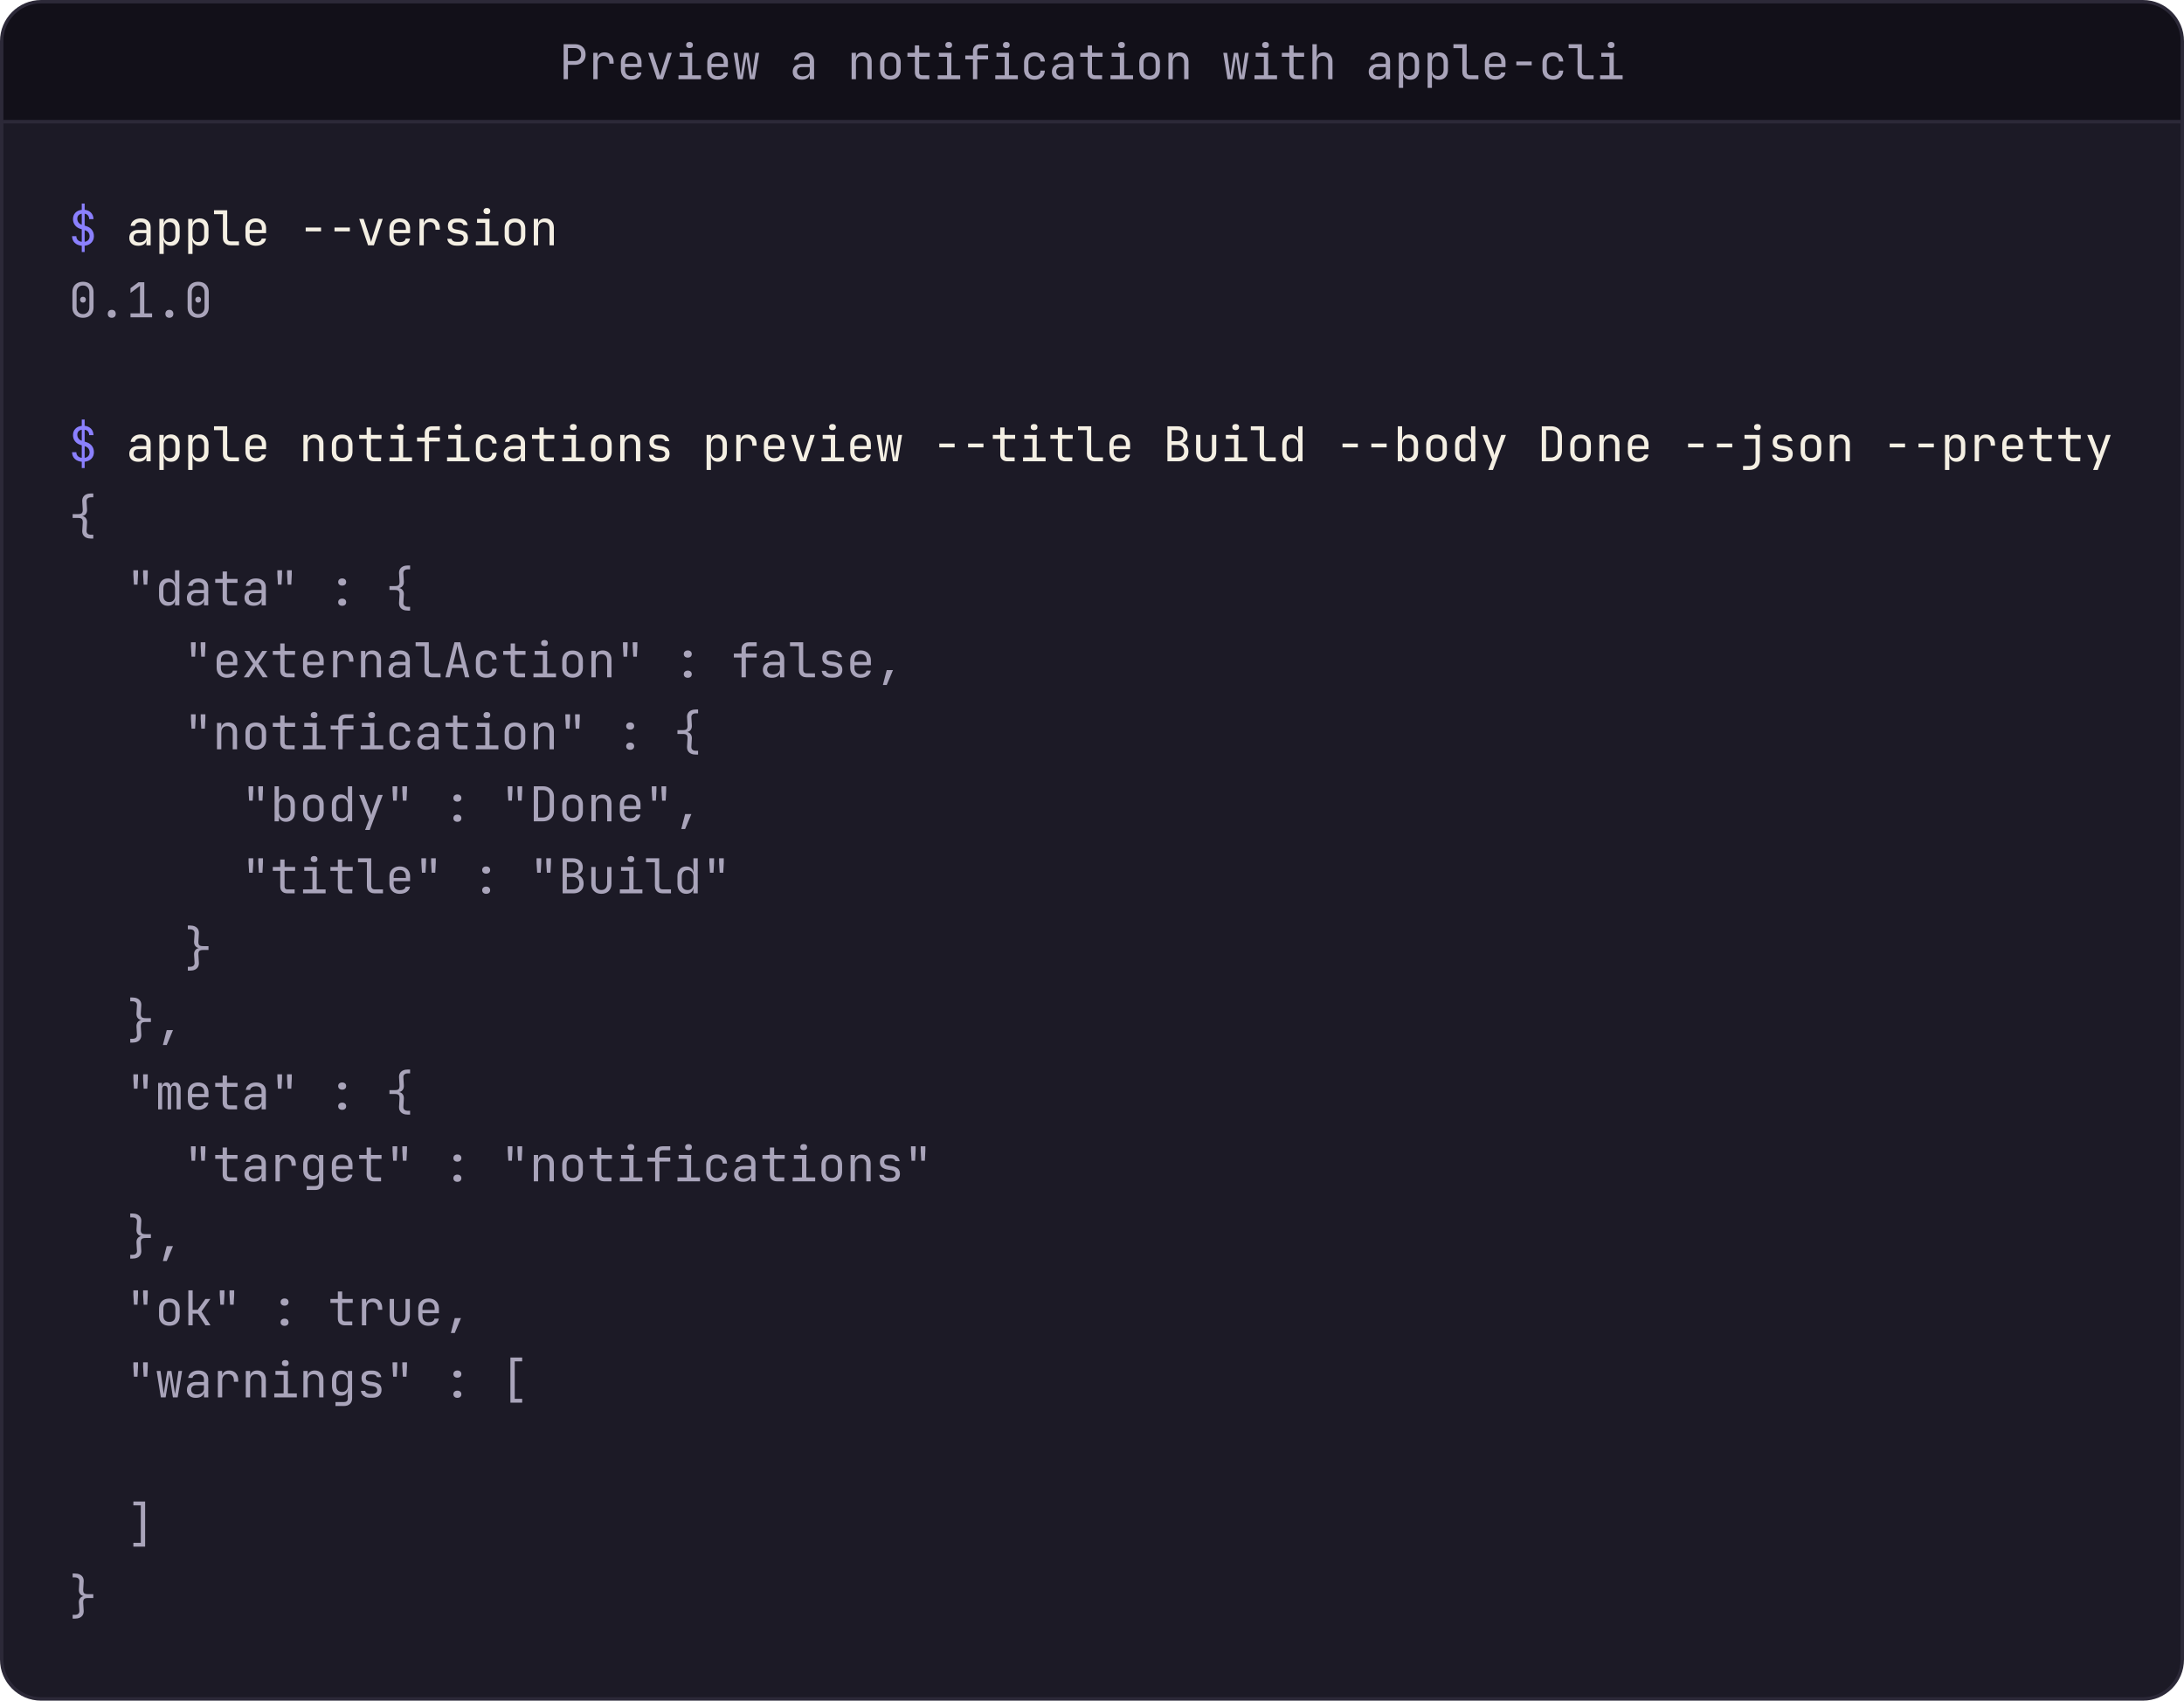
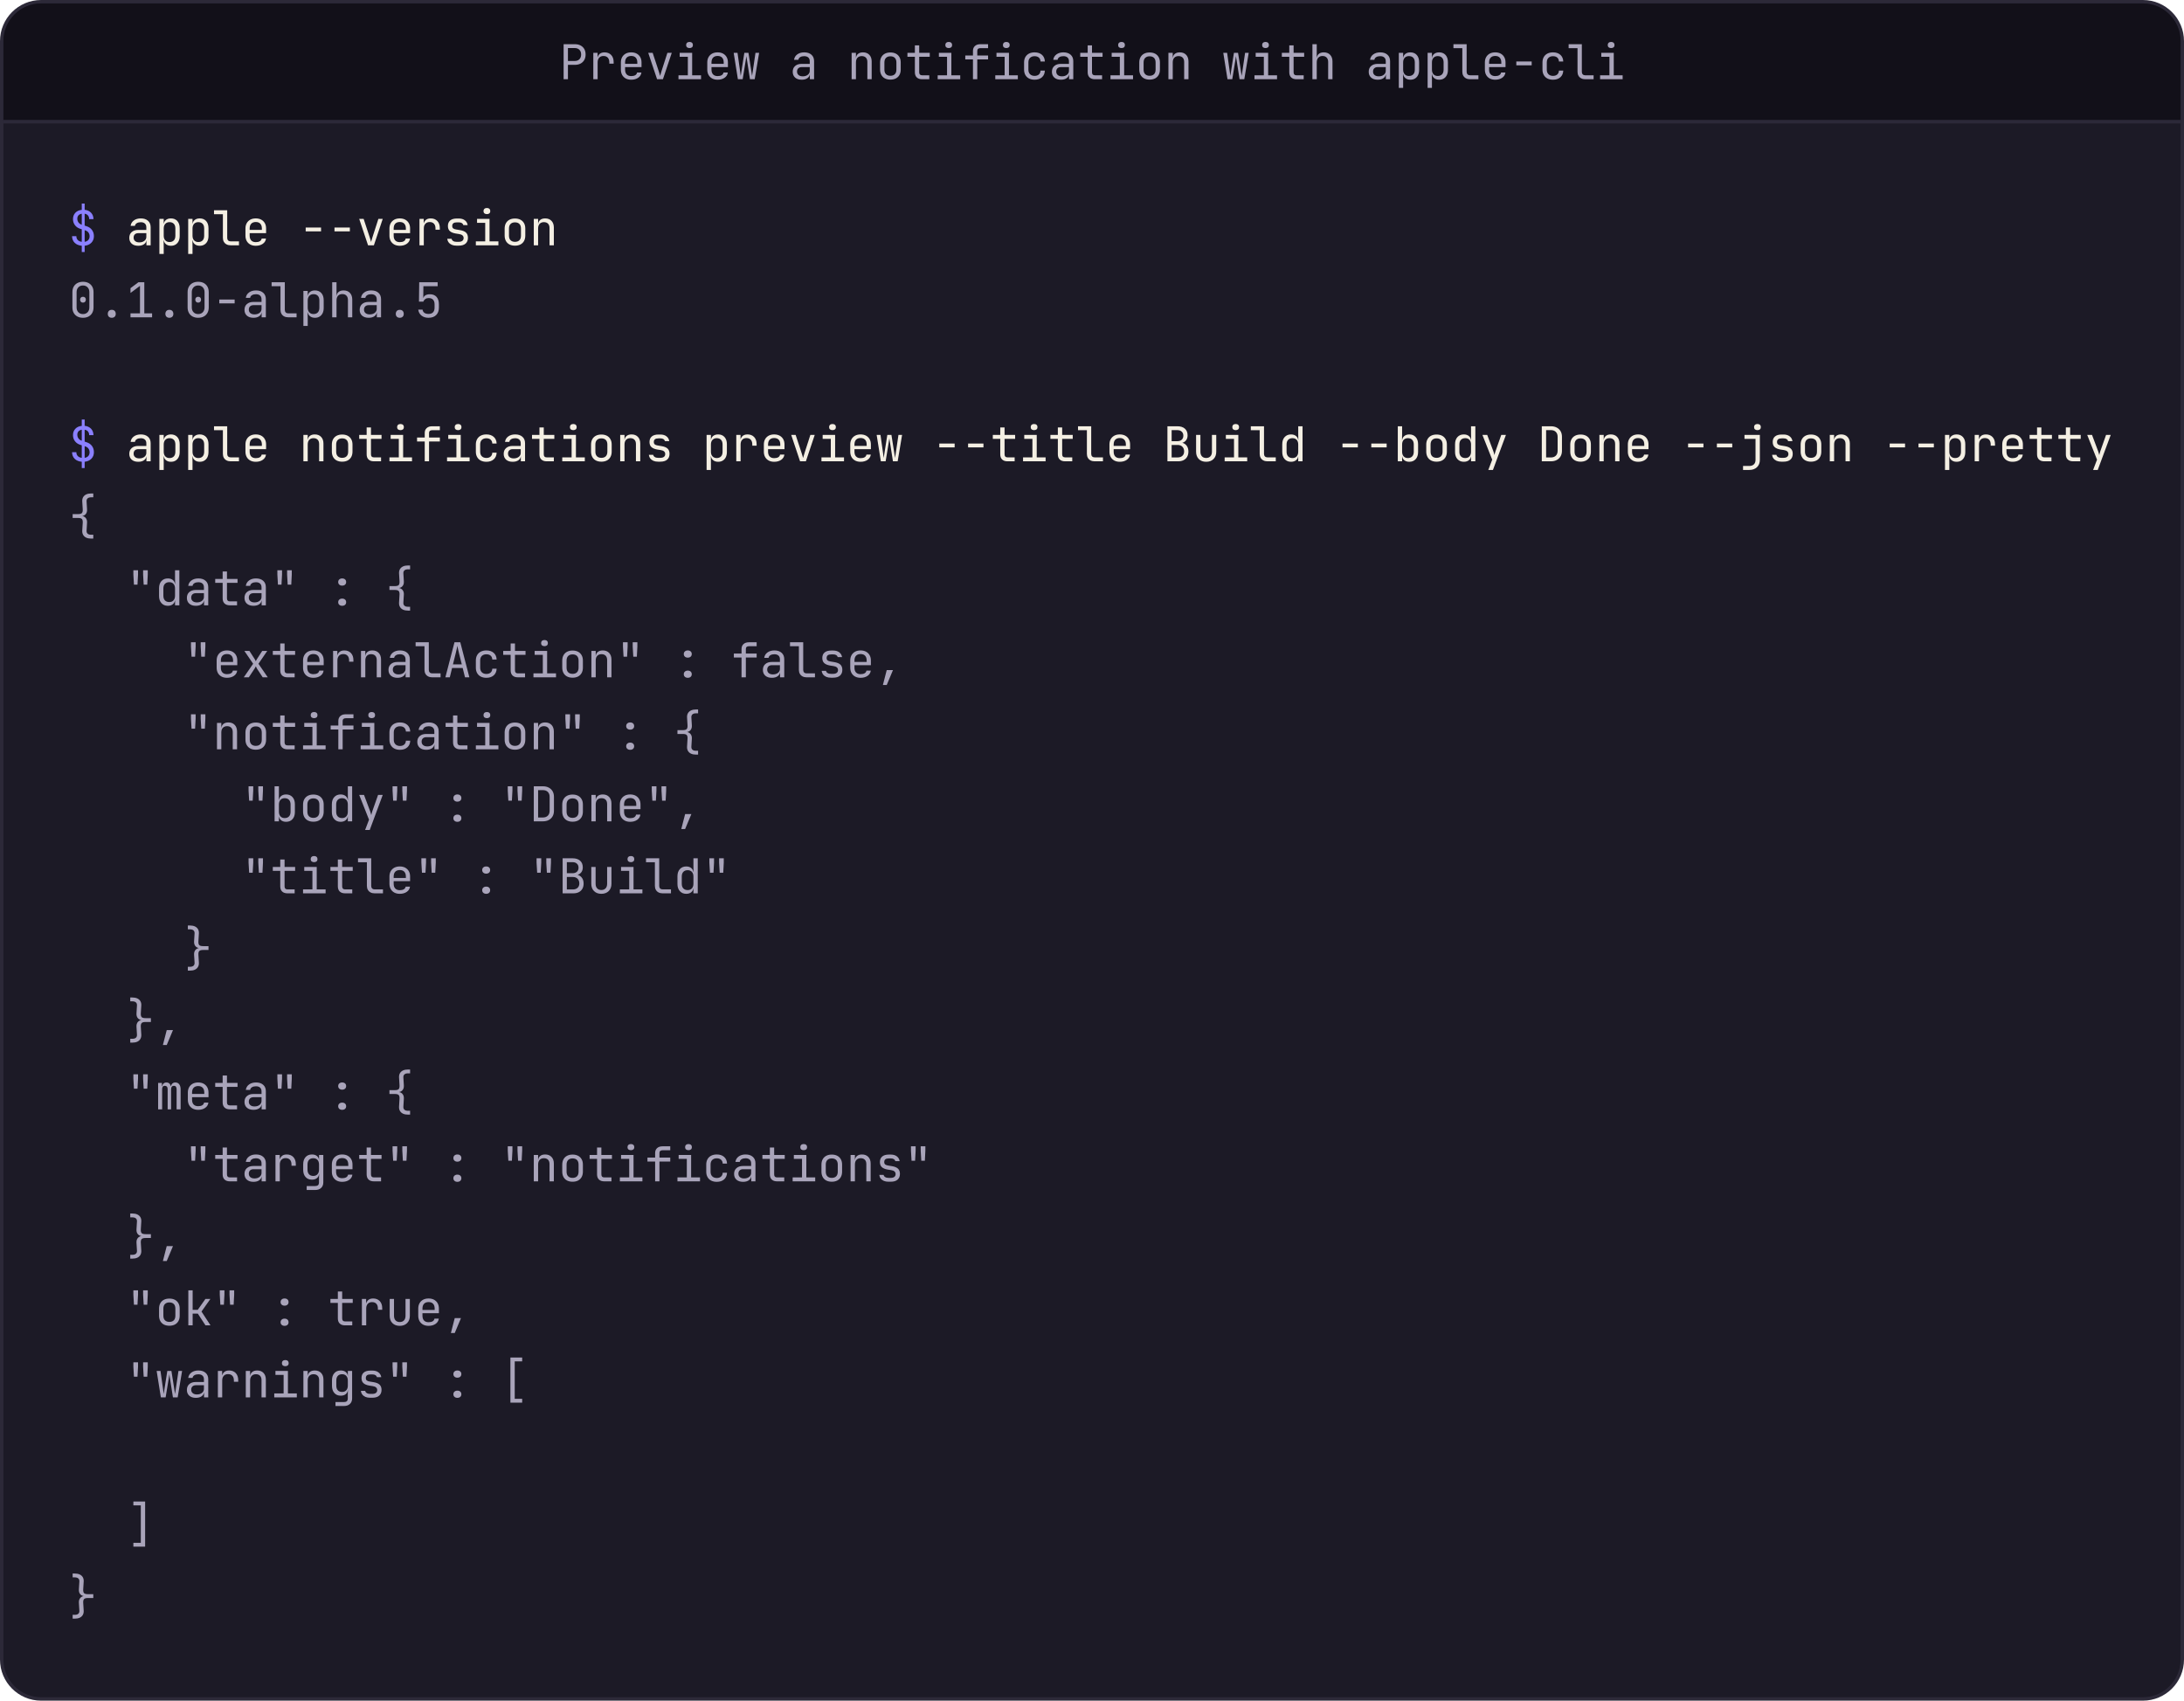
<svg xmlns="http://www.w3.org/2000/svg" width="637" height="496" viewBox="0 0 637 496" role="img" aria-labelledby="title desc">
  <defs>
    <path id="g1" d="M0.7 0L3.36 -10.22L5.05 -10.22L7.7 0L6.43 0L5.75 -2.72L2.66 -2.72L1.99 0ZM2.91 -3.78L5.49 -3.78L4.7 -6.93Q4.48 -7.83 4.35 -8.43Q4.23 -9.03 4.2 -9.21Q4.17 -9.03 4.05 -8.43Q3.92 -7.83 3.7 -6.94Z" />
    <path id="g26" d="M1.3 0L1.3 -10.22L4.2 -10.22Q5.6 -10.22 6.39 -9.52Q7.18 -8.82 7.18 -7.57Q7.18 -6.87 6.89 -6.36Q6.59 -5.84 6.06 -5.56Q5.52 -5.28 4.76 -5.29L4.76 -5.5Q5.57 -5.52 6.17 -5.19Q6.76 -4.87 7.09 -4.27Q7.42 -3.67 7.42 -2.84Q7.42 -1.97 7.06 -1.33Q6.69 -0.69 6.02 -0.34Q5.35 0 4.41 0ZM2.53 -1.13L4.27 -1.13Q5.15 -1.13 5.66 -1.6Q6.17 -2.07 6.17 -2.88Q6.17 -3.72 5.66 -4.25Q5.15 -4.77 4.27 -4.77L2.53 -4.77ZM2.53 -5.87L4.19 -5.87Q5 -5.87 5.47 -6.3Q5.94 -6.73 5.94 -7.48Q5.94 -8.22 5.47 -8.65Q5.01 -9.09 4.2 -9.09L2.53 -9.09Z" />
    <path id="g33" d="M1.29 0L1.29 -10.22L3.93 -10.22Q4.93 -10.22 5.65 -9.84Q6.37 -9.46 6.77 -8.78Q7.17 -8.09 7.17 -7.15L7.17 -3.08Q7.17 -2.14 6.77 -1.45Q6.37 -0.76 5.65 -0.38Q4.93 0 3.93 0ZM2.55 -1.12L3.93 -1.12Q4.86 -1.12 5.38 -1.64Q5.91 -2.16 5.91 -3.08L5.91 -7.15Q5.91 -8.06 5.38 -8.58Q4.86 -9.1 3.93 -9.1L2.55 -9.1Z" />
    <path id="g121" d="M1.29 0L1.29 -10.22L4.58 -10.22Q5.53 -10.22 6.23 -9.85Q6.93 -9.48 7.32 -8.81Q7.7 -8.13 7.7 -7.21Q7.7 -6.3 7.32 -5.62Q6.93 -4.94 6.23 -4.57Q5.53 -4.2 4.58 -4.2L2.55 -4.2L2.55 0ZM2.55 -5.33L4.58 -5.33Q5.4 -5.33 5.9 -5.84Q6.4 -6.36 6.4 -7.21Q6.4 -8.08 5.9 -8.58Q5.4 -9.09 4.58 -9.09L2.55 -9.09Z" />
    <path id="g180" d="M3.53 0.14Q2.31 0.14 1.61 -0.48Q0.91 -1.11 0.91 -2.17Q0.91 -3.25 1.61 -3.86Q2.31 -4.48 3.5 -4.48L5.88 -4.48L5.88 -5.25Q5.88 -5.96 5.45 -6.35Q5.03 -6.73 4.24 -6.73Q3.56 -6.73 3.09 -6.45Q2.63 -6.16 2.56 -5.67L1.3 -5.67Q1.43 -6.66 2.24 -7.25Q3.05 -7.84 4.27 -7.84Q5.6 -7.84 6.37 -7.15Q7.14 -6.47 7.14 -5.29L7.14 0L5.91 0L5.91 -1.47L5.7 -1.47L5.91 -1.68Q5.91 -0.84 5.26 -0.35Q4.61 0.14 3.53 0.14ZM3.84 -0.85Q4.73 -0.85 5.31 -1.3Q5.88 -1.75 5.88 -2.45L5.88 -3.54L3.53 -3.54Q2.9 -3.54 2.53 -3.19Q2.17 -2.84 2.17 -2.24Q2.17 -1.6 2.61 -1.23Q3.05 -0.85 3.84 -0.85Z" />
    <path id="g205" d="M4.65 0.14Q3.7 0.14 3.12 -0.37Q2.55 -0.88 2.55 -1.76L2.8 -1.47L2.55 -1.47L2.55 0L1.29 0L1.29 -10.22L2.55 -10.22L2.55 -7.98L2.52 -6.23L2.8 -6.23L2.55 -5.94Q2.55 -6.8 3.13 -7.32Q3.71 -7.84 4.65 -7.84Q5.81 -7.84 6.51 -7.07Q7.21 -6.3 7.21 -4.97L7.21 -2.72Q7.21 -1.4 6.51 -0.63Q5.81 0.14 4.65 0.14ZM4.23 -0.95Q5.03 -0.95 5.49 -1.43Q5.95 -1.9 5.95 -2.8L5.95 -4.9Q5.95 -5.8 5.49 -6.27Q5.03 -6.75 4.23 -6.75Q3.46 -6.75 3 -6.26Q2.55 -5.77 2.55 -4.9L2.55 -2.8Q2.55 -1.93 3 -1.44Q3.46 -0.95 4.23 -0.95Z" />
    <path id="g206" d="M4.26 0.14Q3.33 0.14 2.64 -0.21Q1.95 -0.56 1.57 -1.23Q1.19 -1.89 1.19 -2.8L1.19 -4.9Q1.19 -5.82 1.57 -6.48Q1.95 -7.14 2.64 -7.49Q3.33 -7.84 4.26 -7.84Q5.59 -7.84 6.4 -7.13Q7.21 -6.41 7.25 -5.18L5.99 -5.18Q5.95 -5.92 5.5 -6.32Q5.04 -6.72 4.26 -6.72Q3.43 -6.72 2.94 -6.25Q2.45 -5.78 2.45 -4.91L2.45 -2.8Q2.45 -1.93 2.94 -1.46Q3.43 -0.98 4.26 -0.98Q5.04 -0.98 5.5 -1.39Q5.95 -1.79 5.99 -2.52L7.25 -2.52Q7.21 -1.29 6.4 -0.57Q5.59 0.14 4.26 0.14Z" />
    <path id="g212" d="M3.75 0.14Q2.6 0.14 1.9 -0.63Q1.19 -1.4 1.19 -2.72L1.19 -4.97Q1.19 -6.3 1.89 -7.07Q2.59 -7.84 3.75 -7.84Q4.7 -7.84 5.28 -7.32Q5.85 -6.8 5.85 -5.94L5.6 -6.23L5.88 -6.23L5.85 -7.98L5.85 -10.22L7.11 -10.22L7.11 0L5.85 0L5.85 -1.47L5.6 -1.47L5.85 -1.76Q5.85 -0.88 5.28 -0.37Q4.7 0.14 3.75 0.14ZM4.17 -0.95Q4.96 -0.95 5.4 -1.44Q5.85 -1.93 5.85 -2.8L5.85 -4.9Q5.85 -5.77 5.4 -6.26Q4.96 -6.75 4.17 -6.75Q3.37 -6.75 2.91 -6.27Q2.45 -5.8 2.45 -4.9L2.45 -2.8Q2.45 -1.9 2.91 -1.43Q3.37 -0.95 4.17 -0.95Z" />
    <path id="g216" d="M4.2 0.14Q3.29 0.14 2.61 -0.22Q1.93 -0.59 1.56 -1.25Q1.19 -1.92 1.19 -2.8L1.19 -4.9Q1.19 -5.8 1.56 -6.45Q1.93 -7.11 2.61 -7.48Q3.29 -7.84 4.2 -7.84Q5.11 -7.84 5.79 -7.48Q6.47 -7.11 6.84 -6.45Q7.21 -5.8 7.21 -4.9L7.21 -3.54L2.42 -3.54L2.42 -2.8Q2.42 -1.89 2.88 -1.41Q3.35 -0.92 4.2 -0.92Q4.93 -0.92 5.38 -1.18Q5.82 -1.44 5.92 -1.96L7.18 -1.96Q7.06 -0.99 6.24 -0.43Q5.42 0.14 4.2 0.14ZM5.98 -4.38L5.98 -4.9Q5.98 -5.81 5.52 -6.3Q5.07 -6.79 4.2 -6.79Q3.35 -6.79 2.88 -6.3Q2.42 -5.81 2.42 -4.9L2.42 -4.49L6.08 -4.49Z" />
    <path id="g235" d="M3.08 0L3.08 -5.78L0.84 -5.78L0.84 -6.93L3.08 -6.93L3.08 -8.26Q3.08 -9.17 3.65 -9.69Q4.23 -10.22 5.24 -10.22L7.49 -10.22L7.49 -9.07L5.24 -9.07Q4.8 -9.07 4.57 -8.87Q4.34 -8.67 4.34 -8.26L4.34 -6.93L7.49 -6.93L7.49 -5.78L4.34 -5.78L4.34 0Z" />
    <path id="g236" d="M2.25 2.52L2.25 1.37L4.7 1.37Q5.29 1.37 5.57 1.11Q5.84 0.84 5.84 0.28L5.84 -0.7L5.87 -2.1L5.61 -2.1L5.85 -2.31Q5.85 -1.47 5.29 -0.98Q4.73 -0.49 3.79 -0.49Q2.6 -0.49 1.92 -1.27Q1.23 -2.04 1.23 -3.36L1.23 -4.98Q1.23 -6.3 1.92 -7.07Q2.6 -7.84 3.79 -7.84Q4.73 -7.84 5.29 -7.35Q5.85 -6.86 5.85 -6.02L5.61 -6.23L5.85 -6.23L5.85 -7.7L7.1 -7.7L7.1 0.28Q7.1 1.32 6.46 1.92Q5.82 2.52 4.69 2.52ZM4.17 -1.58Q4.96 -1.58 5.4 -2.07Q5.85 -2.56 5.85 -3.43L5.85 -4.9Q5.85 -5.77 5.4 -6.26Q4.96 -6.75 4.17 -6.75Q3.37 -6.75 2.93 -6.27Q2.49 -5.8 2.49 -4.9L2.49 -3.43Q2.49 -2.53 2.93 -2.06Q3.37 -1.58 4.17 -1.58Z" />
    <path id="g243" d="M1.29 0L1.29 -10.22L2.55 -10.22L2.55 -7.7L2.55 -6.23L2.81 -6.23L2.55 -5.94Q2.55 -6.85 3.09 -7.34Q3.64 -7.84 4.61 -7.84Q5.77 -7.84 6.45 -7.13Q7.14 -6.41 7.14 -5.18L7.14 0L5.88 0L5.88 -5.04Q5.88 -5.87 5.44 -6.32Q5 -6.78 4.24 -6.78Q3.46 -6.78 3 -6.29Q2.55 -5.8 2.55 -4.9L2.55 0Z" />
    <path id="g246" d="M1.19 0L1.19 -1.15L3.92 -1.15L3.92 -6.55L1.54 -6.55L1.54 -7.7L5.18 -7.7L5.18 -1.15L7.77 -1.15L7.77 0ZM4.41 -9.09Q3.95 -9.09 3.68 -9.32Q3.42 -9.56 3.42 -9.97Q3.42 -10.39 3.68 -10.63Q3.95 -10.88 4.41 -10.88Q4.87 -10.88 5.14 -10.63Q5.4 -10.39 5.4 -9.97Q5.4 -9.56 5.14 -9.32Q4.87 -9.09 4.41 -9.09Z" />
    <path id="g259" d="M1.19 2.52L1.19 1.36L3 1.36Q3.86 1.36 4.35 0.89Q4.83 0.42 4.83 -0.43L4.83 -6.55L1.61 -6.55L1.61 -7.7L6.09 -7.7L6.09 -0.43Q6.09 0.92 5.25 1.72Q4.41 2.52 3 2.52ZM5.39 -9.09Q4.93 -9.09 4.66 -9.32Q4.4 -9.56 4.4 -9.97Q4.4 -10.39 4.66 -10.63Q4.93 -10.88 5.39 -10.88Q5.85 -10.88 6.12 -10.63Q6.38 -10.39 6.38 -9.97Q6.38 -9.56 6.12 -9.32Q5.85 -9.09 5.39 -9.09Z" />
    <path id="g262" d="M1.33 0L1.33 -10.22L2.59 -10.22L2.59 -4.52L4.07 -4.52L6.31 -7.7L7.76 -7.7L5.17 -4.03L7.8 0L6.33 0L4.09 -3.43L2.59 -3.43L2.59 0Z" />
    <path id="g265" d="M5.25 0Q4.58 0 4.07 -0.27Q3.57 -0.53 3.29 -1.02Q3.01 -1.51 3.01 -2.17L3.01 -9.07L0.42 -9.07L0.42 -10.22L4.27 -10.22L4.27 -2.17Q4.27 -1.69 4.54 -1.42Q4.8 -1.15 5.25 -1.15L7.7 -1.15L7.7 0Z" />
    <path id="g271" d="M0.92 0L0.92 -7.7L2.03 -7.7L2.03 -6.78L2.28 -6.78L2.09 -6.44Q2.09 -7.08 2.43 -7.46Q2.77 -7.84 3.36 -7.84Q4 -7.84 4.35 -7.36Q4.7 -6.89 4.7 -6.02L4.33 -6.78L4.91 -6.78L4.65 -6.44Q4.65 -7.08 5.01 -7.46Q5.36 -7.84 5.95 -7.84Q6.68 -7.84 7.08 -7.29Q7.48 -6.75 7.48 -5.85L7.48 0L6.31 0L6.31 -5.87Q6.31 -6.34 6.11 -6.61Q5.91 -6.87 5.52 -6.87Q5.14 -6.87 4.92 -6.61Q4.7 -6.36 4.7 -5.88L4.7 0L3.7 0L3.7 -5.87Q3.7 -6.36 3.48 -6.61Q3.26 -6.87 2.87 -6.87Q2.48 -6.87 2.28 -6.61Q2.09 -6.36 2.09 -5.88L2.09 0Z" />
    <path id="g272" d="M1.29 0L1.29 -7.7L2.55 -7.7L2.55 -6.23L2.81 -6.23L2.55 -5.94Q2.55 -6.85 3.09 -7.34Q3.64 -7.84 4.61 -7.84Q5.77 -7.84 6.45 -7.13Q7.14 -6.41 7.14 -5.18L7.14 0L5.88 0L5.88 -5.04Q5.88 -5.87 5.44 -6.31Q5 -6.75 4.24 -6.75Q3.46 -6.75 3 -6.27Q2.55 -5.8 2.55 -4.9L2.55 0Z" />
    <path id="g279" d="M4.2 0.11Q3.28 0.11 2.6 -0.24Q1.93 -0.59 1.56 -1.25Q1.19 -1.92 1.19 -2.83L1.19 -4.87Q1.19 -5.8 1.56 -6.45Q1.93 -7.11 2.6 -7.46Q3.28 -7.81 4.2 -7.81Q5.12 -7.81 5.8 -7.46Q6.47 -7.11 6.84 -6.45Q7.21 -5.8 7.21 -4.89L7.21 -2.83Q7.21 -1.92 6.84 -1.25Q6.47 -0.59 5.8 -0.24Q5.12 0.11 4.2 0.11ZM4.2 -1.01Q5.03 -1.01 5.49 -1.47Q5.95 -1.93 5.95 -2.83L5.95 -4.87Q5.95 -5.77 5.49 -6.23Q5.03 -6.69 4.2 -6.69Q3.39 -6.69 2.92 -6.23Q2.45 -5.77 2.45 -4.87L2.45 -2.83Q2.45 -1.93 2.92 -1.47Q3.39 -1.01 4.2 -1.01Z" />
    <path id="g305" d="M1.29 2.52L1.29 -7.7L2.55 -7.7L2.55 -6.23L2.8 -6.23L2.55 -5.94Q2.55 -6.82 3.13 -7.33Q3.71 -7.84 4.66 -7.84Q5.82 -7.84 6.52 -7.08Q7.21 -6.31 7.21 -4.98L7.21 -2.73Q7.21 -1.85 6.9 -1.2Q6.58 -0.56 6.01 -0.21Q5.45 0.14 4.66 0.14Q3.72 0.14 3.14 -0.38Q2.55 -0.9 2.55 -1.76L2.8 -1.47L2.52 -1.47L2.55 0.28L2.55 2.52ZM4.24 -0.95Q5.04 -0.95 5.5 -1.43Q5.95 -1.9 5.95 -2.8L5.95 -4.9Q5.95 -5.8 5.5 -6.27Q5.04 -6.75 4.24 -6.75Q3.47 -6.75 3.01 -6.26Q2.55 -5.77 2.55 -4.9L2.55 -2.8Q2.55 -1.93 3.01 -1.44Q3.47 -0.95 4.24 -0.95Z" />
    <path id="g308" d="M1.55 0L1.55 -7.7L2.79 -7.7L2.79 -6.23L3.08 -6.23L2.67 -5.32Q2.67 -6.57 3.21 -7.2Q3.75 -7.84 4.82 -7.84Q6.03 -7.84 6.76 -7.08Q7.48 -6.31 7.48 -5.01L7.48 -4.55L6.22 -4.55L6.22 -4.9Q6.22 -5.81 5.78 -6.29Q5.33 -6.78 4.52 -6.78Q3.72 -6.78 3.27 -6.29Q2.81 -5.8 2.81 -4.9L2.81 0Z" />
    <path id="g312" d="M3.96 0.11Q3.18 0.11 2.6 -0.13Q2.02 -0.38 1.67 -0.83Q1.33 -1.27 1.26 -1.89L2.52 -1.89Q2.6 -1.48 2.98 -1.25Q3.35 -1.01 3.96 -1.01L4.55 -1.01Q5.29 -1.01 5.66 -1.31Q6.02 -1.61 6.02 -2.11Q6.02 -2.6 5.69 -2.89Q5.36 -3.18 4.72 -3.28L3.68 -3.44Q2.55 -3.64 2 -4.15Q1.44 -4.66 1.44 -5.64Q1.44 -6.68 2.1 -7.24Q2.76 -7.81 4.07 -7.81L4.61 -7.81Q5.71 -7.81 6.38 -7.29Q7.06 -6.78 7.2 -5.89L5.94 -5.89Q5.85 -6.26 5.52 -6.47Q5.18 -6.69 4.61 -6.69L4.07 -6.69Q3.36 -6.69 3.03 -6.43Q2.7 -6.16 2.7 -5.63Q2.7 -5.15 2.98 -4.93Q3.26 -4.7 3.86 -4.61L4.9 -4.44Q6.15 -4.24 6.71 -3.71Q7.28 -3.18 7.28 -2.17Q7.28 -1.11 6.6 -0.5Q5.92 0.11 4.55 0.11Z" />
    <path id="g320" d="M5.04 0Q4.05 0 3.49 -0.53Q2.94 -1.06 2.94 -2.03L2.94 -6.55L0.77 -6.55L0.77 -7.7L2.94 -7.7L2.94 -9.87L4.2 -9.87L4.2 -7.7L7.28 -7.7L7.28 -6.55L4.2 -6.55L4.2 -2.03Q4.2 -1.15 5.04 -1.15L7.14 -1.15L7.14 0Z" />
    <path id="g325" d="M4.19 0.14Q2.86 0.14 2.06 -0.65Q1.26 -1.44 1.26 -2.8L1.26 -7.7L2.52 -7.7L2.52 -2.8Q2.52 -1.93 2.97 -1.45Q3.42 -0.97 4.19 -0.97Q4.97 -0.97 5.43 -1.45Q5.88 -1.93 5.88 -2.8L5.88 -7.7L7.14 -7.7L7.14 -2.8Q7.14 -1.44 6.33 -0.65Q5.52 0.14 4.19 0.14Z" />
    <path id="g344" d="M3.35 0L0.77 -7.7L2.06 -7.7L3.77 -2.52Q3.92 -2.06 4.05 -1.63Q4.17 -1.2 4.23 -0.97Q4.3 -1.2 4.42 -1.63Q4.55 -2.06 4.69 -2.52L6.36 -7.7L7.63 -7.7L5.05 0Z" />
    <path id="g345" d="M1.72 0L0.49 -7.7L1.61 -7.7L2.38 -2.24Q2.42 -1.93 2.47 -1.57Q2.52 -1.22 2.55 -0.98Q2.58 -1.22 2.64 -1.57Q2.7 -1.93 2.74 -2.24L3.6 -7.7L4.8 -7.7L5.66 -2.24Q5.7 -1.93 5.76 -1.57Q5.82 -1.22 5.85 -0.98Q5.88 -1.22 5.94 -1.57Q6.01 -1.93 6.05 -2.24L6.85 -7.7L7.91 -7.7L6.62 0L5.24 0L4.41 -5.32Q4.35 -5.71 4.28 -6.1Q4.21 -6.5 4.19 -6.72Q4.16 -6.5 4.1 -6.1Q4.05 -5.71 3.98 -5.32L3.11 0Z" />
    <path id="g350" d="M0.7 0L3.43 -3.96L0.87 -7.7L2.35 -7.7L3.88 -5.32Q3.98 -5.17 4.07 -4.98Q4.16 -4.8 4.21 -4.69Q4.26 -4.8 4.35 -4.98Q4.44 -5.17 4.54 -5.32L6.08 -7.7L7.55 -7.7L4.98 -3.95L7.7 0L6.22 0L4.56 -2.52Q4.47 -2.67 4.38 -2.88Q4.28 -3.08 4.21 -3.21Q4.16 -3.08 4.05 -2.88Q3.95 -2.67 3.84 -2.52L2.17 0Z" />
    <path id="g351" d="M2.49 2.52L3.63 -0.48L0.77 -7.7L2.17 -7.7L3.96 -2.94Q4.06 -2.7 4.14 -2.37Q4.23 -2.04 4.28 -1.82Q4.34 -2.04 4.42 -2.37Q4.51 -2.7 4.59 -2.94L6.27 -7.7L7.63 -7.7L3.84 2.52Z" />
    <path id="g536" d="M4.2 0.14Q3.26 0.14 2.57 -0.23Q1.88 -0.6 1.5 -1.28Q1.12 -1.96 1.12 -2.87L1.12 -7.35Q1.12 -8.27 1.5 -8.95Q1.88 -9.62 2.57 -9.99Q3.26 -10.36 4.2 -10.36Q5.15 -10.36 5.84 -9.99Q6.52 -9.62 6.9 -8.95Q7.28 -8.27 7.28 -7.35L7.28 -2.87Q7.28 -1.96 6.9 -1.28Q6.52 -0.6 5.83 -0.23Q5.14 0.14 4.2 0.14ZM4.2 -0.94Q5.04 -0.94 5.55 -1.48Q6.06 -2.02 6.06 -2.87L6.06 -7.35Q6.06 -8.2 5.55 -8.74Q5.04 -9.28 4.2 -9.28Q3.36 -9.28 2.85 -8.74Q2.34 -8.2 2.34 -7.35L2.34 -2.87Q2.34 -2.02 2.85 -1.48Q3.36 -0.94 4.2 -0.94ZM4.2 -4.28Q3.82 -4.28 3.59 -4.52Q3.36 -4.76 3.36 -5.15Q3.36 -5.53 3.59 -5.76Q3.82 -5.99 4.2 -5.99Q4.58 -5.99 4.81 -5.76Q5.04 -5.53 5.04 -5.15Q5.04 -4.76 4.81 -4.52Q4.58 -4.28 4.2 -4.28Z" />
    <path id="g537" d="M1.26 0L1.26 -1.15L4.03 -1.15L4.03 -9.17L1.26 -7.1L1.26 -8.5L3.57 -10.22L5.29 -10.22L5.29 -1.15L7.56 -1.15L7.56 0Z" />
+     <path id="g541" d="M4.17 0.14Q2.93 0.14 2.13 -0.5Q1.33 -1.15 1.19 -2.24L2.45 -2.24Q2.52 -1.64 2.97 -1.31Q3.42 -0.98 4.19 -0.98Q5.07 -0.98 5.51 -1.46Q5.95 -1.93 5.95 -2.8L5.95 -3.79Q5.95 -4.66 5.51 -5.14Q5.07 -5.61 4.2 -5.61Q3.65 -5.61 3.25 -5.33Q2.84 -5.04 2.66 -4.56L1.4 -4.56L1.47 -10.22L6.85 -10.22L6.85 -9.07L2.69 -9.07L2.65 -5.67L3.04 -5.67L2.65 -5.31Q2.65 -5.96 3.17 -6.34Q3.7 -6.72 4.58 -6.72Q5.82 -6.73 6.52 -5.96Q7.21 -5.18 7.21 -3.79L7.21 -2.8Q7.21 -1.44 6.41 -0.65Q5.61 0.14 4.17 0.14Z" />
    <path id="g571" d="M4.2 0.14Q3.67 0.14 3.35 -0.17Q3.04 -0.48 3.04 -0.99Q3.04 -1.54 3.35 -1.86Q3.67 -2.18 4.2 -2.18Q4.73 -2.18 5.05 -1.86Q5.36 -1.54 5.36 -0.99Q5.36 -0.48 5.05 -0.17Q4.73 0.14 4.2 0.14Z" />
    <path id="g572" d="M2.31 2.24L3.43 -2.11L5.25 -2.11L3.43 2.24Z" />
    <path id="g573" d="M4.2 -5.74Q3.68 -5.74 3.36 -6.03Q3.04 -6.31 3.04 -6.79Q3.04 -7.27 3.36 -7.55Q3.68 -7.84 4.2 -7.84Q4.73 -7.84 5.05 -7.55Q5.36 -7.27 5.36 -6.79Q5.36 -6.31 5.05 -6.03Q4.73 -5.74 4.2 -5.74ZM4.2 0.14Q3.68 0.14 3.36 -0.15Q3.04 -0.43 3.04 -0.91Q3.04 -1.39 3.36 -1.67Q3.68 -1.96 4.2 -1.96Q4.73 -1.96 5.05 -1.67Q5.36 -1.39 5.36 -0.91Q5.36 -0.43 5.05 -0.15Q4.73 0.14 4.2 0.14Z" />
    <path id="g591" d="M6.58 1.54Q5.75 1.54 5.16 1.27Q4.56 0.99 4.26 0.47Q3.95 -0.06 3.99 -0.78L4.13 -3.08Q4.17 -3.82 3.91 -4.15Q3.64 -4.48 2.73 -4.48L1.19 -4.48L1.19 -5.6L2.73 -5.6Q3.64 -5.6 3.91 -5.93Q4.17 -6.26 4.13 -7L3.99 -9.3Q3.95 -10.04 4.26 -10.56Q4.56 -11.07 5.16 -11.35Q5.75 -11.62 6.58 -11.62L7.21 -11.62L7.21 -10.5L6.58 -10.5Q5.92 -10.5 5.57 -10.2Q5.22 -9.9 5.25 -9.3L5.39 -7Q5.45 -6.09 4.96 -5.55Q4.47 -5.01 3.57 -5.01L3.57 -5.08Q4.45 -5.08 4.95 -4.54Q5.45 -3.99 5.39 -3.08L5.25 -0.78Q5.22 -0.18 5.57 0.12Q5.92 0.42 6.58 0.42L7.21 0.42L7.21 1.54Z" />
    <path id="g592" d="M1.19 1.54L1.19 0.42L1.82 0.42Q2.48 0.42 2.83 0.12Q3.18 -0.18 3.15 -0.78L3.01 -3.08Q2.95 -3.99 3.45 -4.54Q3.95 -5.08 4.83 -5.08L4.83 -5.01Q3.93 -5.01 3.44 -5.55Q2.95 -6.09 3.01 -7L3.15 -9.3Q3.18 -9.9 2.83 -10.2Q2.48 -10.5 1.82 -10.5L1.19 -10.5L1.19 -11.62L1.82 -11.62Q2.65 -11.62 3.24 -11.35Q3.84 -11.07 4.14 -10.56Q4.45 -10.04 4.41 -9.3L4.27 -7Q4.23 -6.26 4.49 -5.93Q4.76 -5.6 5.67 -5.6L7.21 -5.6L7.21 -4.48L5.67 -4.48Q4.77 -4.48 4.5 -4.15Q4.23 -3.82 4.27 -3.08L4.41 -0.78Q4.45 -0.06 4.14 0.47Q3.84 0.99 3.24 1.27Q2.65 1.54 1.82 1.54Z" />
    <path id="g593" d="M2.87 1.54L2.87 -11.62L6.3 -11.62L6.3 -10.5L4.13 -10.5L4.13 0.42L6.3 0.42L6.3 1.54Z" />
    <path id="g594" d="M2.1 1.54L2.1 0.42L4.27 0.42L4.27 -10.5L2.1 -10.5L2.1 -11.62L5.53 -11.62L5.53 1.54Z" />
    <path id="g599" d="M1.96 -4.06L1.96 -5.18L6.44 -5.18L6.44 -4.06Z" />
    <path id="g615" d="M5.11 -6.02L4.94 -8.96L4.94 -10.22L6.3 -10.22L6.3 -8.96L6.15 -6.02ZM2.27 -6.02L2.1 -8.96L2.1 -10.22L3.46 -10.22L3.46 -8.96L3.3 -6.02Z" />
    <path id="g687" d="M3.85 1.96L3.85 0.13Q2.53 0.01 1.79 -0.72Q1.04 -1.46 1.01 -2.66L2.27 -2.66Q2.27 -1.97 2.68 -1.54Q3.09 -1.11 3.85 -1.01L3.85 -4.68L3.47 -4.79Q2.42 -5.11 1.86 -5.87Q1.29 -6.62 1.29 -7.64Q1.29 -8.76 1.98 -9.49Q2.67 -10.22 3.85 -10.33L3.85 -12.18L4.69 -12.18L4.69 -10.35Q5.85 -10.23 6.55 -9.51Q7.25 -8.78 7.27 -7.63L6.01 -7.63Q6.01 -8.29 5.66 -8.7Q5.32 -9.11 4.69 -9.21L4.69 -5.74L5.25 -5.56Q6.27 -5.24 6.83 -4.47Q7.39 -3.7 7.39 -2.66Q7.39 -1.51 6.66 -0.76Q5.92 0 4.69 0.13L4.69 1.96ZM4.69 -1.01Q5.38 -1.12 5.75 -1.54Q6.13 -1.96 6.13 -2.63Q6.13 -3.25 5.8 -3.71Q5.47 -4.17 4.86 -4.35L4.69 -4.41ZM3.85 -5.45L3.85 -9.21Q3.23 -9.11 2.89 -8.74Q2.55 -8.36 2.55 -7.76Q2.55 -7.03 3 -6.53Q3.44 -6.03 4.28 -5.91Z" />
  </defs>
  <path d="M12 0H625A12 12 0 0 1 637 12V484A12 12 0 0 1 625 496H12A12 12 0 0 1 0 484V12A12 12 0 0 1 12 0Z" fill="#2C2938" />
  <path d="M12 1H625A11 11 0 0 1 636 12V484A11 11 0 0 1 625 495H12A11 11 0 0 1 1 484V12A11 11 0 0 1 12 1Z" fill="#1C1A26" />
  <path d="M12 1H625A11 11 0 0 1 636 12V35H1V12A11 11 0 0 1 12 1Z" fill="#121019" />
  <rect x="1" y="35" width="635" height="1" fill="#2C2938" />
  <g fill="#A9A4BA">
    <use href="#g121" x="163.1" y="23.11" />
    <use href="#g308" x="171.5" y="23.11" />
    <use href="#g216" x="179.9" y="23.11" />
    <use href="#g344" x="188.3" y="23.11" />
    <use href="#g246" x="196.7" y="23.11" />
    <use href="#g216" x="205.1" y="23.11" />
    <use href="#g345" x="213.5" y="23.11" />
    <use href="#g180" x="230.3" y="23.11" />
    <use href="#g272" x="247.1" y="23.11" />
    <use href="#g279" x="255.5" y="23.11" />
    <use href="#g320" x="263.9" y="23.11" />
    <use href="#g246" x="272.3" y="23.11" />
    <use href="#g235" x="280.7" y="23.11" />
    <use href="#g246" x="289.1" y="23.11" />
    <use href="#g206" x="297.5" y="23.11" />
    <use href="#g180" x="305.9" y="23.11" />
    <use href="#g320" x="314.3" y="23.11" />
    <use href="#g246" x="322.7" y="23.11" />
    <use href="#g279" x="331.1" y="23.11" />
    <use href="#g272" x="339.5" y="23.11" />
    <use href="#g345" x="356.3" y="23.11" />
    <use href="#g246" x="364.7" y="23.11" />
    <use href="#g320" x="373.1" y="23.11" />
    <use href="#g243" x="381.5" y="23.11" />
    <use href="#g180" x="398.3" y="23.11" />
    <use href="#g305" x="406.7" y="23.11" />
    <use href="#g305" x="415.1" y="23.11" />
    <use href="#g265" x="423.5" y="23.11" />
    <use href="#g216" x="431.9" y="23.11" />
    <use href="#g599" x="440.3" y="23.11" />
    <use href="#g206" x="448.7" y="23.11" />
    <use href="#g265" x="457.1" y="23.11" />
    <use href="#g246" x="465.5" y="23.11" />
  </g>
  <g fill="#8B80FF">
    <use href="#g687" x="20" y="71.54" />
  </g>
  <g fill="#F4EFE3">
    <use href="#g180" x="36.8" y="71.54" />
    <use href="#g305" x="45.2" y="71.54" />
    <use href="#g305" x="53.6" y="71.54" />
    <use href="#g265" x="62" y="71.54" />
    <use href="#g216" x="70.4" y="71.54" />
    <use href="#g599" x="87.2" y="71.54" />
    <use href="#g599" x="95.6" y="71.54" />
    <use href="#g344" x="104" y="71.54" />
    <use href="#g216" x="112.4" y="71.54" />
    <use href="#g308" x="120.8" y="71.54" />
    <use href="#g312" x="129.2" y="71.54" />
    <use href="#g246" x="137.6" y="71.54" />
    <use href="#g279" x="146" y="71.54" />
    <use href="#g272" x="154.4" y="71.54" />
  </g>
  <g fill="#A9A4BA">
    <use href="#g536" x="20" y="92.54" />
    <use href="#g571" x="28.4" y="92.54" />
    <use href="#g537" x="36.8" y="92.54" />
    <use href="#g571" x="45.2" y="92.54" />
    <use href="#g536" x="53.6" y="92.54" />
+     <use href="#g599" x="62" y="92.54" />
+     <use href="#g180" x="70.4" y="92.54" />
+     <use href="#g265" x="78.8" y="92.54" />
+     <use href="#g305" x="87.2" y="92.54" />
+     <use href="#g243" x="95.6" y="92.54" />
+     <use href="#g180" x="104" y="92.54" />
+     <use href="#g571" x="112.4" y="92.54" />
+     <use href="#g541" x="120.8" y="92.54" />
  </g>
  <g fill="#8B80FF">
    <use href="#g687" x="20" y="134.54" />
  </g>
  <g fill="#F4EFE3">
    <use href="#g180" x="36.8" y="134.54" />
    <use href="#g305" x="45.2" y="134.54" />
    <use href="#g305" x="53.6" y="134.54" />
    <use href="#g265" x="62" y="134.54" />
    <use href="#g216" x="70.4" y="134.54" />
    <use href="#g272" x="87.2" y="134.54" />
    <use href="#g279" x="95.6" y="134.54" />
    <use href="#g320" x="104" y="134.54" />
    <use href="#g246" x="112.4" y="134.54" />
    <use href="#g235" x="120.8" y="134.54" />
    <use href="#g246" x="129.2" y="134.54" />
    <use href="#g206" x="137.6" y="134.54" />
    <use href="#g180" x="146" y="134.54" />
    <use href="#g320" x="154.4" y="134.54" />
    <use href="#g246" x="162.8" y="134.54" />
    <use href="#g279" x="171.2" y="134.54" />
    <use href="#g272" x="179.6" y="134.54" />
    <use href="#g312" x="188" y="134.54" />
    <use href="#g305" x="204.8" y="134.54" />
    <use href="#g308" x="213.2" y="134.54" />
    <use href="#g216" x="221.6" y="134.54" />
    <use href="#g344" x="230" y="134.54" />
    <use href="#g246" x="238.4" y="134.54" />
    <use href="#g216" x="246.8" y="134.54" />
    <use href="#g345" x="255.2" y="134.54" />
    <use href="#g599" x="272" y="134.54" />
    <use href="#g599" x="280.4" y="134.54" />
    <use href="#g320" x="288.8" y="134.54" />
    <use href="#g246" x="297.2" y="134.54" />
    <use href="#g320" x="305.6" y="134.54" />
    <use href="#g265" x="314" y="134.54" />
    <use href="#g216" x="322.4" y="134.54" />
    <use href="#g26" x="339.2" y="134.54" />
    <use href="#g325" x="347.6" y="134.54" />
    <use href="#g246" x="356" y="134.54" />
    <use href="#g265" x="364.4" y="134.54" />
    <use href="#g212" x="372.8" y="134.54" />
    <use href="#g599" x="389.6" y="134.54" />
    <use href="#g599" x="398" y="134.54" />
    <use href="#g205" x="406.4" y="134.54" />
    <use href="#g279" x="414.8" y="134.54" />
    <use href="#g212" x="423.2" y="134.54" />
    <use href="#g351" x="431.6" y="134.54" />
    <use href="#g33" x="448.4" y="134.54" />
    <use href="#g279" x="456.8" y="134.54" />
    <use href="#g272" x="465.2" y="134.54" />
    <use href="#g216" x="473.6" y="134.54" />
    <use href="#g599" x="490.4" y="134.54" />
    <use href="#g599" x="498.8" y="134.54" />
    <use href="#g259" x="507.2" y="134.54" />
    <use href="#g312" x="515.6" y="134.54" />
    <use href="#g279" x="524" y="134.54" />
    <use href="#g272" x="532.4" y="134.54" />
    <use href="#g599" x="549.2" y="134.54" />
    <use href="#g599" x="557.6" y="134.54" />
    <use href="#g305" x="566" y="134.54" />
    <use href="#g308" x="574.4" y="134.54" />
    <use href="#g216" x="582.8" y="134.54" />
    <use href="#g320" x="591.2" y="134.54" />
    <use href="#g320" x="599.6" y="134.54" />
    <use href="#g351" x="608" y="134.54" />
  </g>
  <g fill="#A9A4BA">
    <use href="#g591" x="20" y="155.54" />
  </g>
  <g fill="#A9A4BA">
    <use href="#g615" x="36.8" y="176.54" />
    <use href="#g212" x="45.2" y="176.54" />
    <use href="#g180" x="53.6" y="176.54" />
    <use href="#g320" x="62" y="176.54" />
    <use href="#g180" x="70.4" y="176.54" />
    <use href="#g615" x="78.8" y="176.54" />
    <use href="#g573" x="95.6" y="176.54" />
    <use href="#g591" x="112.4" y="176.54" />
  </g>
  <g fill="#A9A4BA">
    <use href="#g615" x="53.6" y="197.54" />
    <use href="#g216" x="62" y="197.54" />
    <use href="#g350" x="70.4" y="197.54" />
    <use href="#g320" x="78.8" y="197.54" />
    <use href="#g216" x="87.2" y="197.54" />
    <use href="#g308" x="95.6" y="197.54" />
    <use href="#g272" x="104" y="197.54" />
    <use href="#g180" x="112.4" y="197.54" />
    <use href="#g265" x="120.8" y="197.54" />
    <use href="#g1" x="129.2" y="197.54" />
    <use href="#g206" x="137.6" y="197.54" />
    <use href="#g320" x="146" y="197.54" />
    <use href="#g246" x="154.4" y="197.54" />
    <use href="#g279" x="162.8" y="197.54" />
    <use href="#g272" x="171.2" y="197.54" />
    <use href="#g615" x="179.6" y="197.54" />
    <use href="#g573" x="196.4" y="197.54" />
    <use href="#g235" x="213.2" y="197.54" />
    <use href="#g180" x="221.6" y="197.54" />
    <use href="#g265" x="230" y="197.54" />
    <use href="#g312" x="238.4" y="197.54" />
    <use href="#g216" x="246.8" y="197.54" />
    <use href="#g572" x="255.2" y="197.54" />
  </g>
  <g fill="#A9A4BA">
    <use href="#g615" x="53.6" y="218.54" />
    <use href="#g272" x="62" y="218.54" />
    <use href="#g279" x="70.4" y="218.54" />
    <use href="#g320" x="78.8" y="218.54" />
    <use href="#g246" x="87.2" y="218.54" />
    <use href="#g235" x="95.6" y="218.54" />
    <use href="#g246" x="104" y="218.54" />
    <use href="#g206" x="112.4" y="218.54" />
    <use href="#g180" x="120.8" y="218.54" />
    <use href="#g320" x="129.2" y="218.54" />
    <use href="#g246" x="137.6" y="218.54" />
    <use href="#g279" x="146" y="218.54" />
    <use href="#g272" x="154.4" y="218.54" />
    <use href="#g615" x="162.8" y="218.54" />
    <use href="#g573" x="179.6" y="218.54" />
    <use href="#g591" x="196.4" y="218.54" />
  </g>
  <g fill="#A9A4BA">
    <use href="#g615" x="70.4" y="239.54" />
    <use href="#g205" x="78.8" y="239.54" />
    <use href="#g279" x="87.2" y="239.54" />
    <use href="#g212" x="95.6" y="239.54" />
    <use href="#g351" x="104" y="239.54" />
    <use href="#g615" x="112.4" y="239.54" />
    <use href="#g573" x="129.2" y="239.54" />
    <use href="#g615" x="146" y="239.54" />
    <use href="#g33" x="154.4" y="239.54" />
    <use href="#g279" x="162.8" y="239.54" />
    <use href="#g272" x="171.2" y="239.54" />
    <use href="#g216" x="179.6" y="239.54" />
    <use href="#g615" x="188" y="239.54" />
    <use href="#g572" x="196.4" y="239.54" />
  </g>
  <g fill="#A9A4BA">
    <use href="#g615" x="70.4" y="260.54" />
    <use href="#g320" x="78.8" y="260.54" />
    <use href="#g246" x="87.2" y="260.54" />
    <use href="#g320" x="95.6" y="260.54" />
    <use href="#g265" x="104" y="260.54" />
    <use href="#g216" x="112.4" y="260.54" />
    <use href="#g615" x="120.8" y="260.54" />
    <use href="#g573" x="137.6" y="260.54" />
    <use href="#g615" x="154.4" y="260.54" />
    <use href="#g26" x="162.8" y="260.54" />
    <use href="#g325" x="171.2" y="260.54" />
    <use href="#g246" x="179.6" y="260.54" />
    <use href="#g265" x="188" y="260.54" />
    <use href="#g212" x="196.4" y="260.54" />
    <use href="#g615" x="204.8" y="260.54" />
  </g>
  <g fill="#A9A4BA">
    <use href="#g592" x="53.6" y="281.54" />
  </g>
  <g fill="#A9A4BA">
    <use href="#g592" x="36.8" y="302.54" />
    <use href="#g572" x="45.2" y="302.54" />
  </g>
  <g fill="#A9A4BA">
    <use href="#g615" x="36.8" y="323.54" />
    <use href="#g271" x="45.2" y="323.54" />
    <use href="#g216" x="53.6" y="323.54" />
    <use href="#g320" x="62" y="323.54" />
    <use href="#g180" x="70.4" y="323.54" />
    <use href="#g615" x="78.8" y="323.54" />
    <use href="#g573" x="95.6" y="323.54" />
    <use href="#g591" x="112.4" y="323.54" />
  </g>
  <g fill="#A9A4BA">
    <use href="#g615" x="53.6" y="344.54" />
    <use href="#g320" x="62" y="344.54" />
    <use href="#g180" x="70.4" y="344.54" />
    <use href="#g308" x="78.8" y="344.54" />
    <use href="#g236" x="87.2" y="344.54" />
    <use href="#g216" x="95.6" y="344.54" />
    <use href="#g320" x="104" y="344.54" />
    <use href="#g615" x="112.4" y="344.54" />
    <use href="#g573" x="129.2" y="344.54" />
    <use href="#g615" x="146" y="344.54" />
    <use href="#g272" x="154.4" y="344.54" />
    <use href="#g279" x="162.8" y="344.54" />
    <use href="#g320" x="171.2" y="344.54" />
    <use href="#g246" x="179.6" y="344.54" />
    <use href="#g235" x="188" y="344.54" />
    <use href="#g246" x="196.4" y="344.54" />
    <use href="#g206" x="204.8" y="344.54" />
    <use href="#g180" x="213.2" y="344.54" />
    <use href="#g320" x="221.6" y="344.54" />
    <use href="#g246" x="230" y="344.54" />
    <use href="#g279" x="238.4" y="344.54" />
    <use href="#g272" x="246.8" y="344.54" />
    <use href="#g312" x="255.2" y="344.54" />
    <use href="#g615" x="263.6" y="344.54" />
  </g>
  <g fill="#A9A4BA">
    <use href="#g592" x="36.8" y="365.54" />
    <use href="#g572" x="45.2" y="365.54" />
  </g>
  <g fill="#A9A4BA">
    <use href="#g615" x="36.8" y="386.54" />
    <use href="#g279" x="45.2" y="386.54" />
    <use href="#g262" x="53.6" y="386.54" />
    <use href="#g615" x="62" y="386.54" />
    <use href="#g573" x="78.8" y="386.54" />
    <use href="#g320" x="95.6" y="386.54" />
    <use href="#g308" x="104" y="386.54" />
    <use href="#g325" x="112.4" y="386.54" />
    <use href="#g216" x="120.8" y="386.54" />
    <use href="#g572" x="129.2" y="386.54" />
  </g>
  <g fill="#A9A4BA">
    <use href="#g615" x="36.8" y="407.54" />
    <use href="#g345" x="45.2" y="407.54" />
    <use href="#g180" x="53.6" y="407.54" />
    <use href="#g308" x="62" y="407.54" />
    <use href="#g272" x="70.4" y="407.54" />
    <use href="#g246" x="78.8" y="407.54" />
    <use href="#g272" x="87.2" y="407.54" />
    <use href="#g236" x="95.6" y="407.54" />
    <use href="#g312" x="104" y="407.54" />
    <use href="#g615" x="112.4" y="407.54" />
    <use href="#g573" x="129.2" y="407.54" />
    <use href="#g593" x="146" y="407.54" />
  </g>
  <g fill="#A9A4BA" />
  <g fill="#A9A4BA">
    <use href="#g594" x="36.8" y="449.54" />
  </g>
  <g fill="#A9A4BA">
    <use href="#g592" x="20" y="470.54" />
  </g>
</svg>
